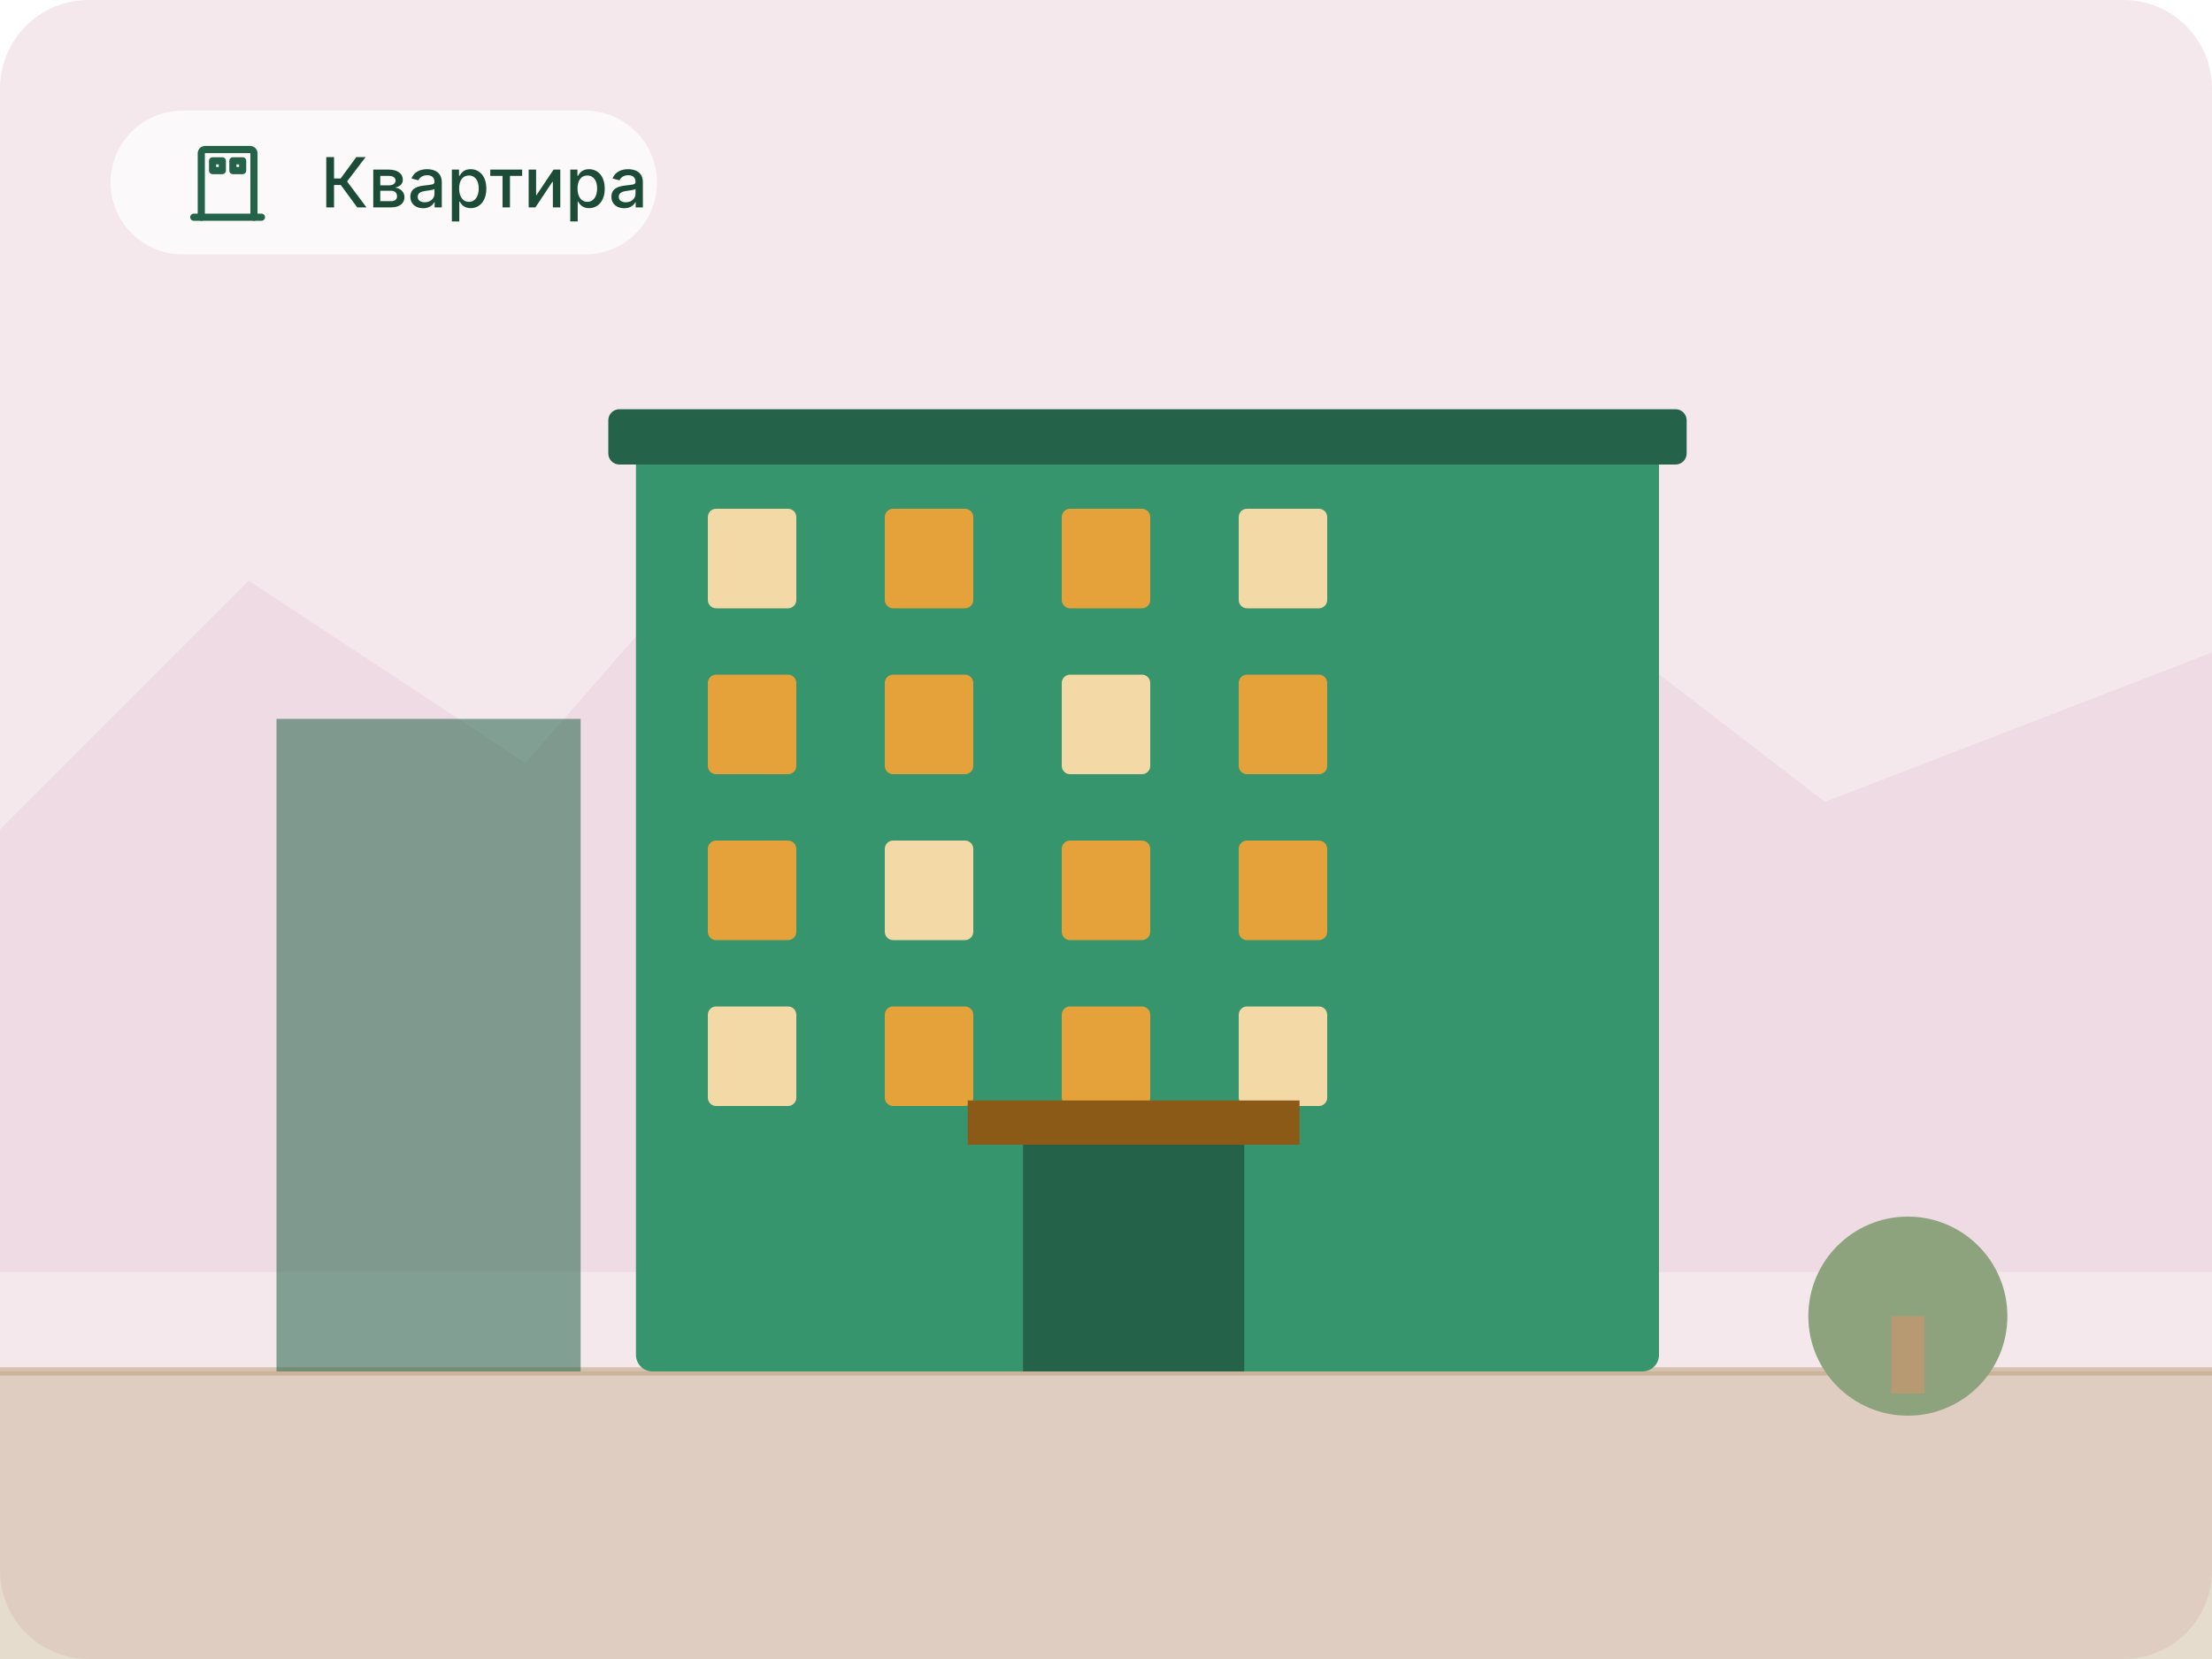
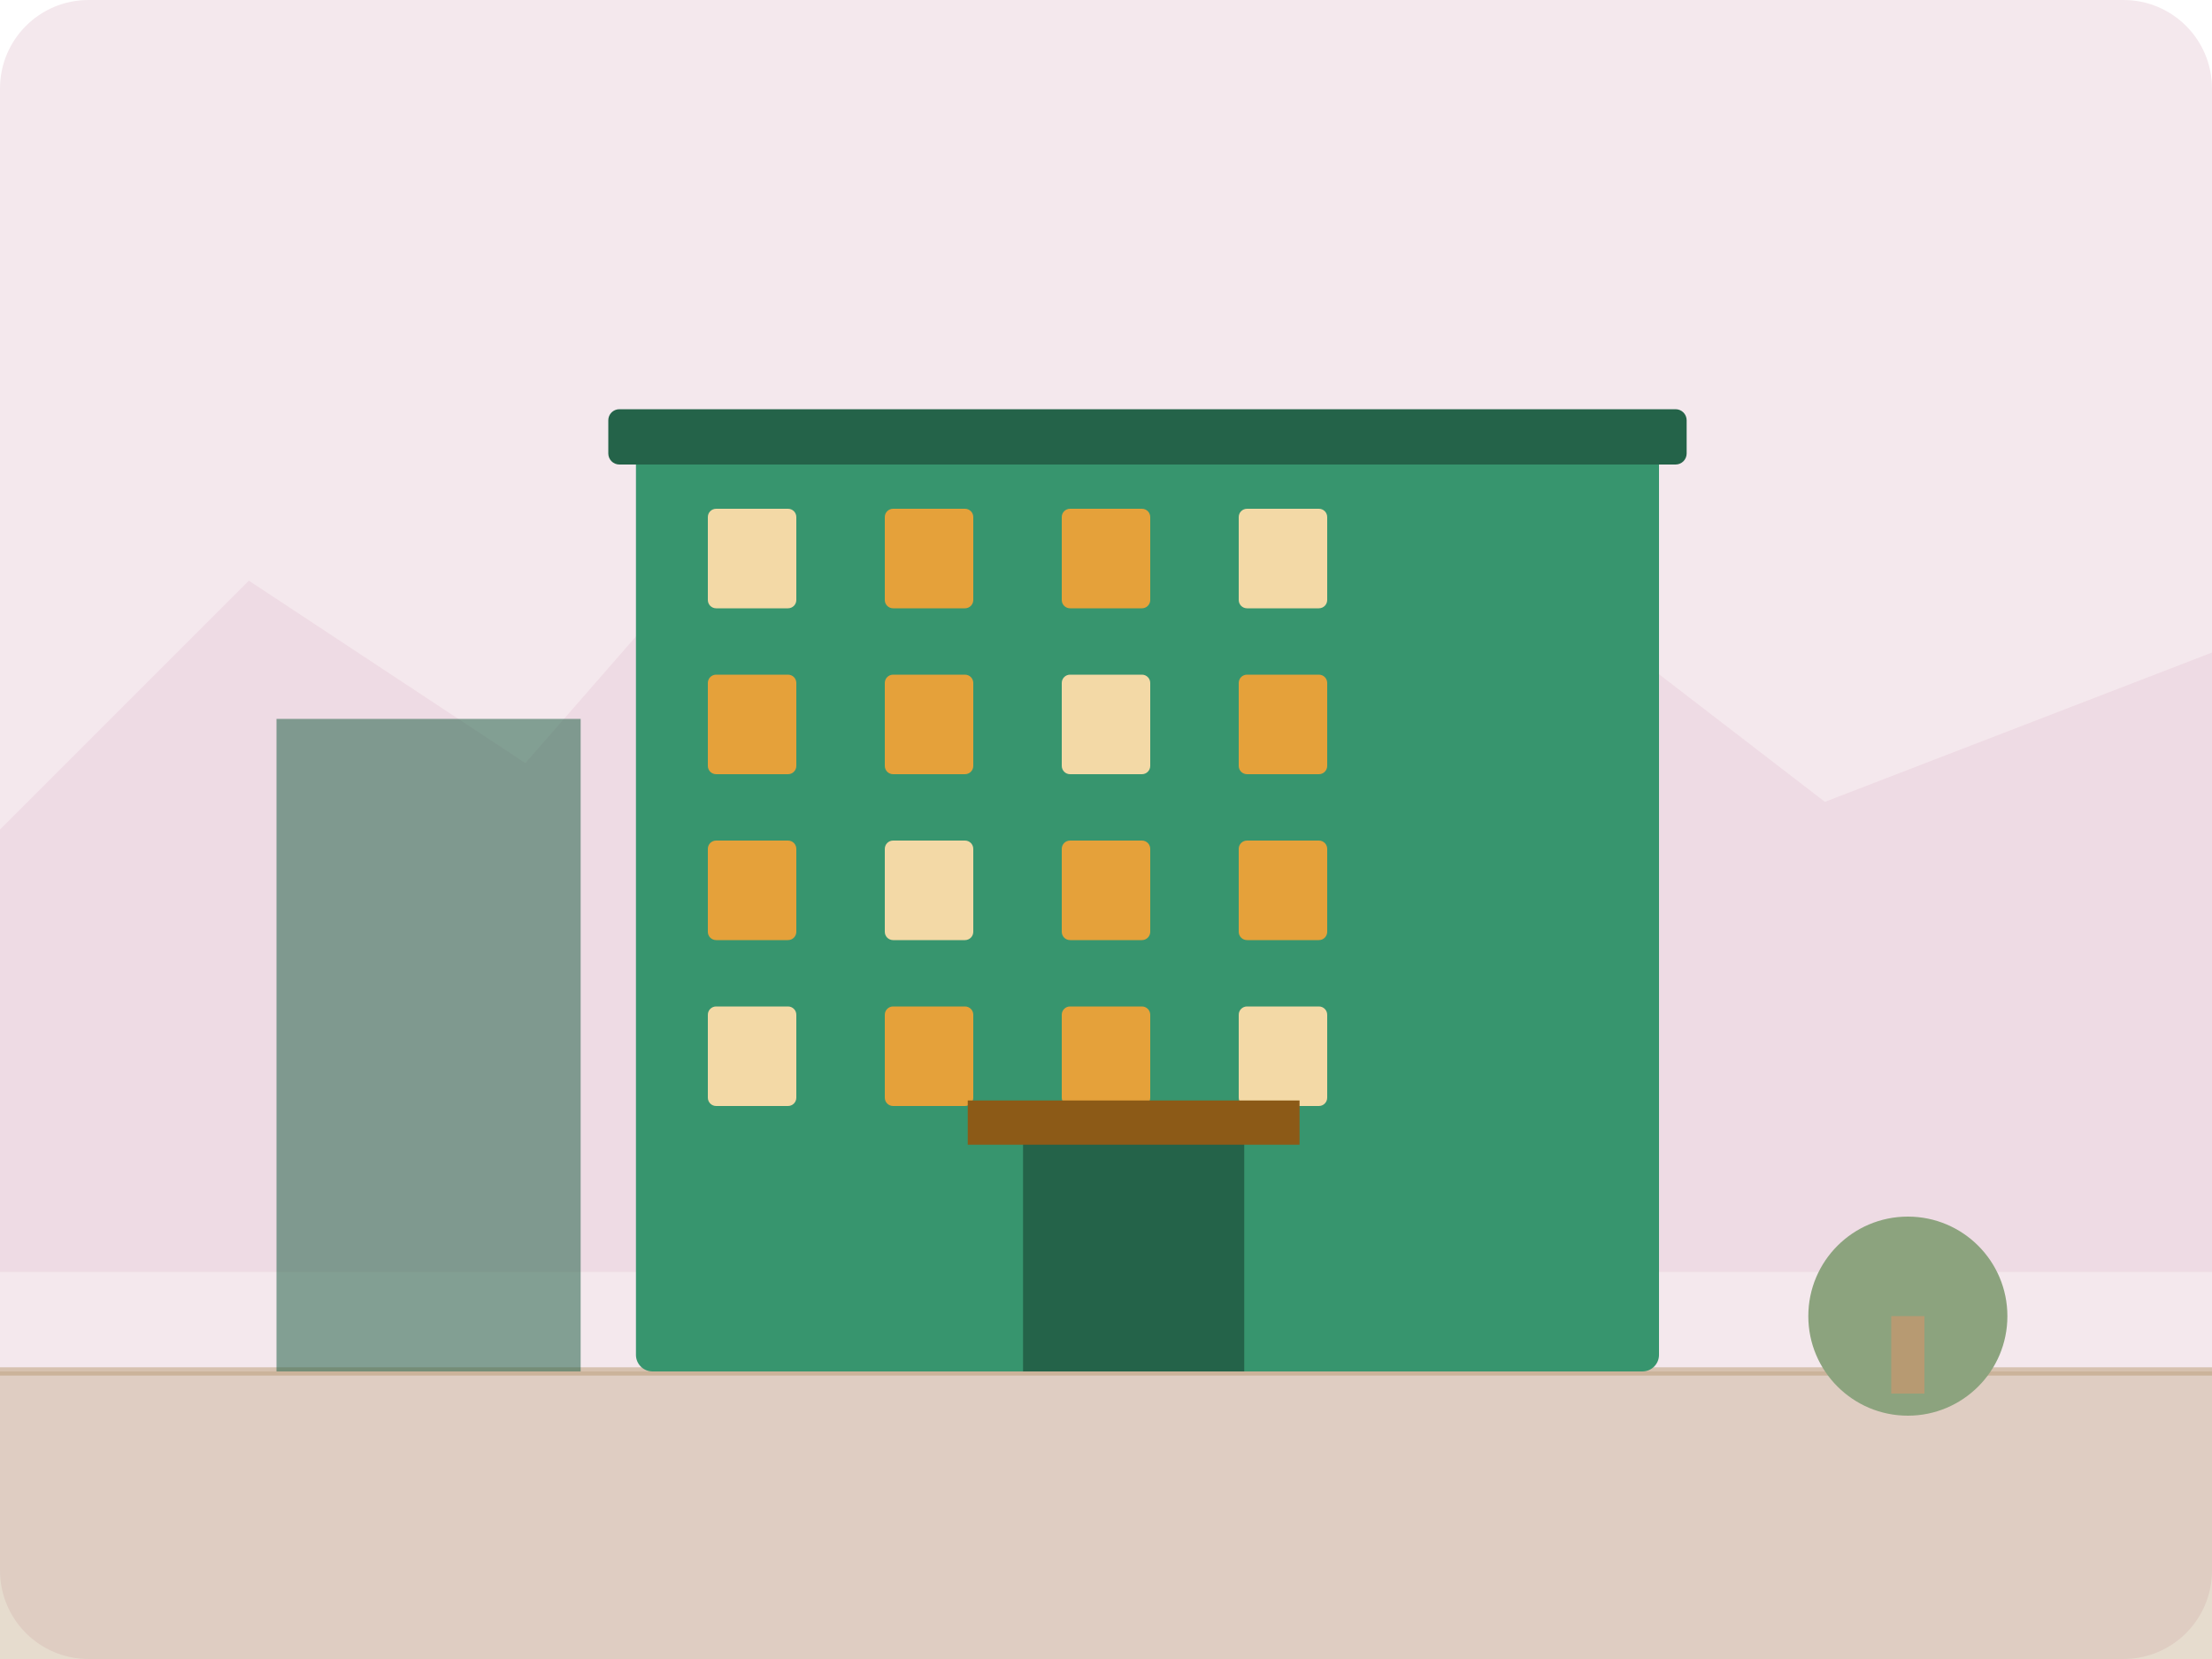
- <svg xmlns="http://www.w3.org/2000/svg" viewBox="0 0 400 300" role="img" aria-label="Квартира">
+ <svg xmlns="http://www.w3.org/2000/svg" width="400" height="300" viewBox="0 0 400 300" role="img" aria-label="Квартира">
  <rect width="400" height="300" rx="16" fill="#F4E8ED" />
  <path d="M0 150 L45 105 L95 138 L150 75 L205 130 L265 95 L330 145 L400 118 L400 230 L0 230 Z" fill="#EAD0DC" opacity="0.55" />
  <rect x="0" y="248" width="400" height="52" fill="#B79A72" opacity="0.35" />
  <line x1="0" y1="248" x2="400" y2="248" stroke="#B79A72" stroke-width="1.5" opacity="0.5" />
  <rect x="50" y="130" width="55" height="118" fill="#246349" opacity="0.55" />
  <rect x="115" y="80" width="185" height="168" rx="3" fill="#37956E" />
  <rect x="110" y="74" width="195" height="10" rx="2" fill="#246349" />
  <rect x="128" y="92" width="16" height="18" rx="1.5" fill="#F3D9A6" />
  <rect x="160" y="92" width="16" height="18" rx="1.5" fill="#E5A13A" />
  <rect x="192" y="92" width="16" height="18" rx="1.5" fill="#E5A13A" />
  <rect x="224" y="92" width="16" height="18" rx="1.5" fill="#F3D9A6" />
  <rect x="128" y="122" width="16" height="18" rx="1.5" fill="#E5A13A" />
  <rect x="160" y="122" width="16" height="18" rx="1.5" fill="#E5A13A" />
  <rect x="192" y="122" width="16" height="18" rx="1.5" fill="#F3D9A6" />
  <rect x="224" y="122" width="16" height="18" rx="1.5" fill="#E5A13A" />
  <rect x="128" y="152" width="16" height="18" rx="1.5" fill="#E5A13A" />
  <rect x="160" y="152" width="16" height="18" rx="1.5" fill="#F3D9A6" />
  <rect x="192" y="152" width="16" height="18" rx="1.5" fill="#E5A13A" />
  <rect x="224" y="152" width="16" height="18" rx="1.5" fill="#E5A13A" />
  <rect x="128" y="182" width="16" height="18" rx="1.5" fill="#F3D9A6" />
  <rect x="160" y="182" width="16" height="18" rx="1.5" fill="#E5A13A" />
  <rect x="192" y="182" width="16" height="18" rx="1.5" fill="#E5A13A" />
  <rect x="224" y="182" width="16" height="18" rx="1.5" fill="#F3D9A6" />
  <rect x="185" y="205" width="40" height="43" fill="#246349" />
  <rect x="175" y="199" width="60" height="8" fill="#8C5A17" />
  <circle cx="345" cy="238" r="18" fill="#8CA37E" />
  <rect x="342" y="238" width="6" height="14" fill="#B79A72" />
-   <g transform="translate(20,20)">
-     <rect x="0" y="0" width="98.8" height="26" rx="13" fill="rgba(255,255,255,0.75)" />
-     <g transform="translate(13,5) scale(0.68)" fill="none" stroke="#246349" stroke-width="1.9" stroke-linecap="round" stroke-linejoin="round">
-       <path d="M5 21V4a1 1 0 0 1 1-1h12a1 1 0 0 1 1 1v17" />
-       <path d="M3 21h18" />
-       <rect x="8" y="6" width="2.6" height="2.6" />
-       <rect x="13.4" y="6" width="2.6" height="2.6" />
-     </g>
-     <text x="38" y="17.5" font-family="Inter, sans-serif" font-size="12.5" font-weight="500" fill="#1C4C38">Квартира</text>
-   </g>
</svg>
